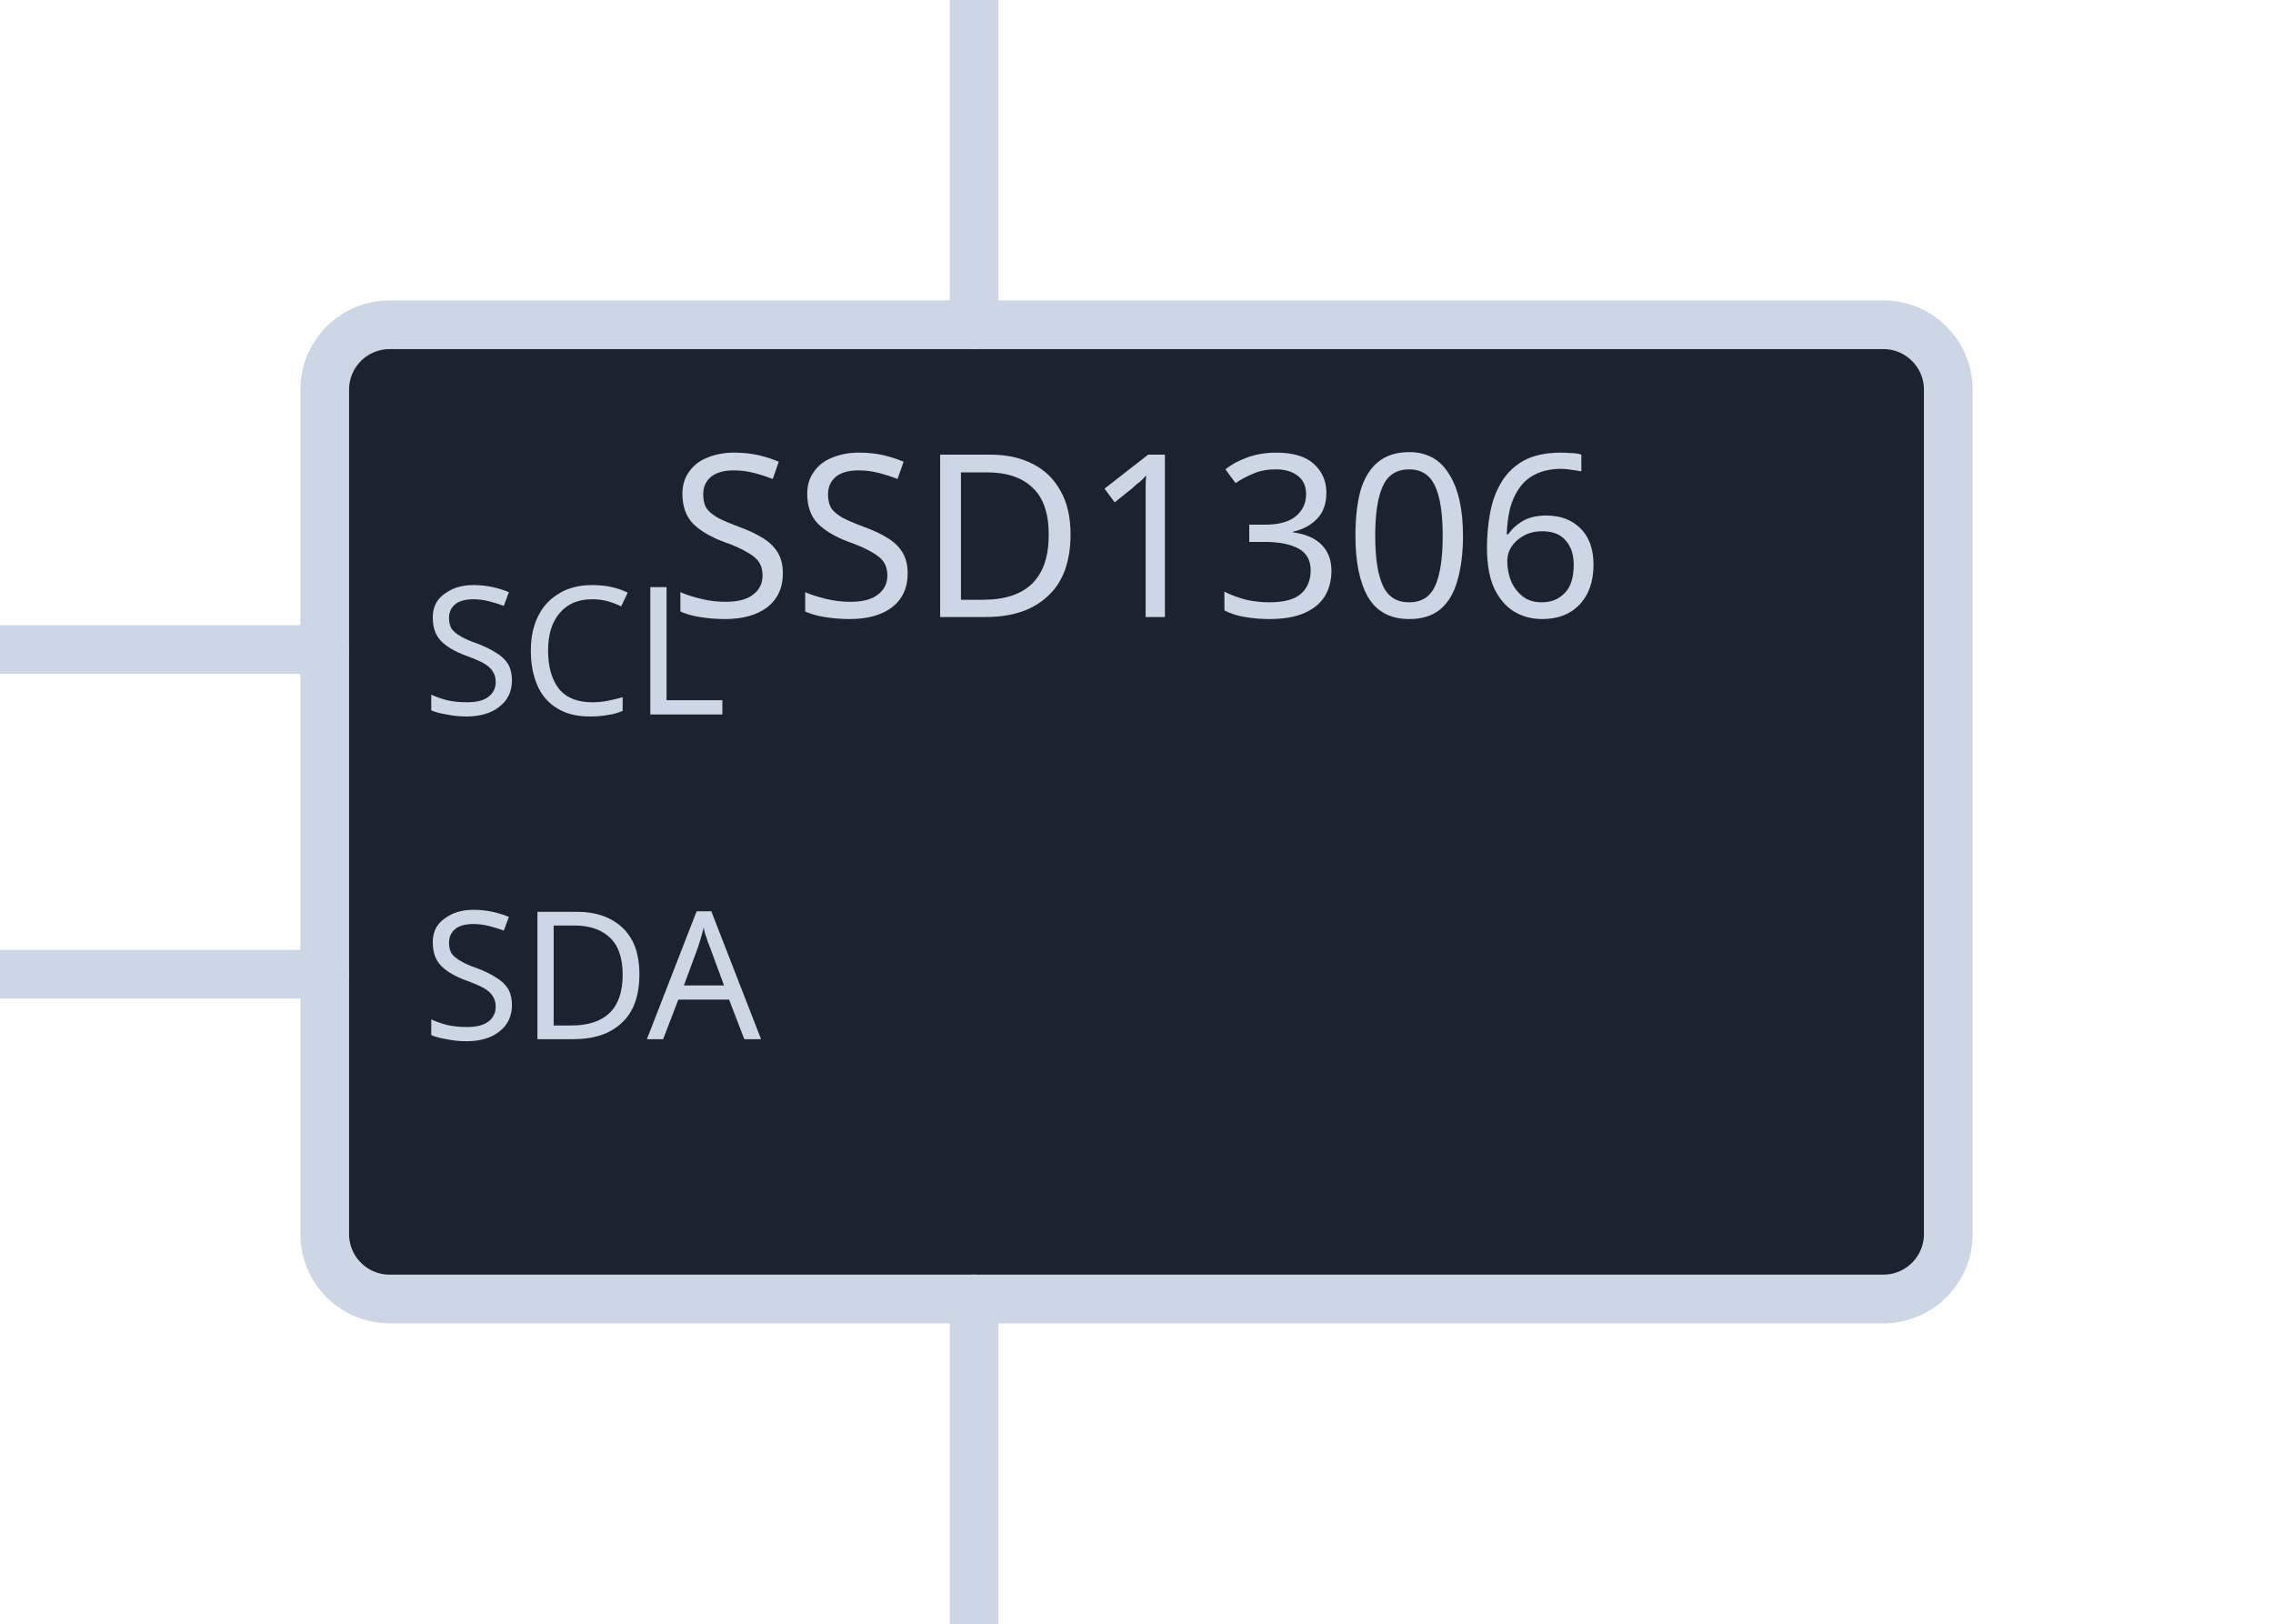
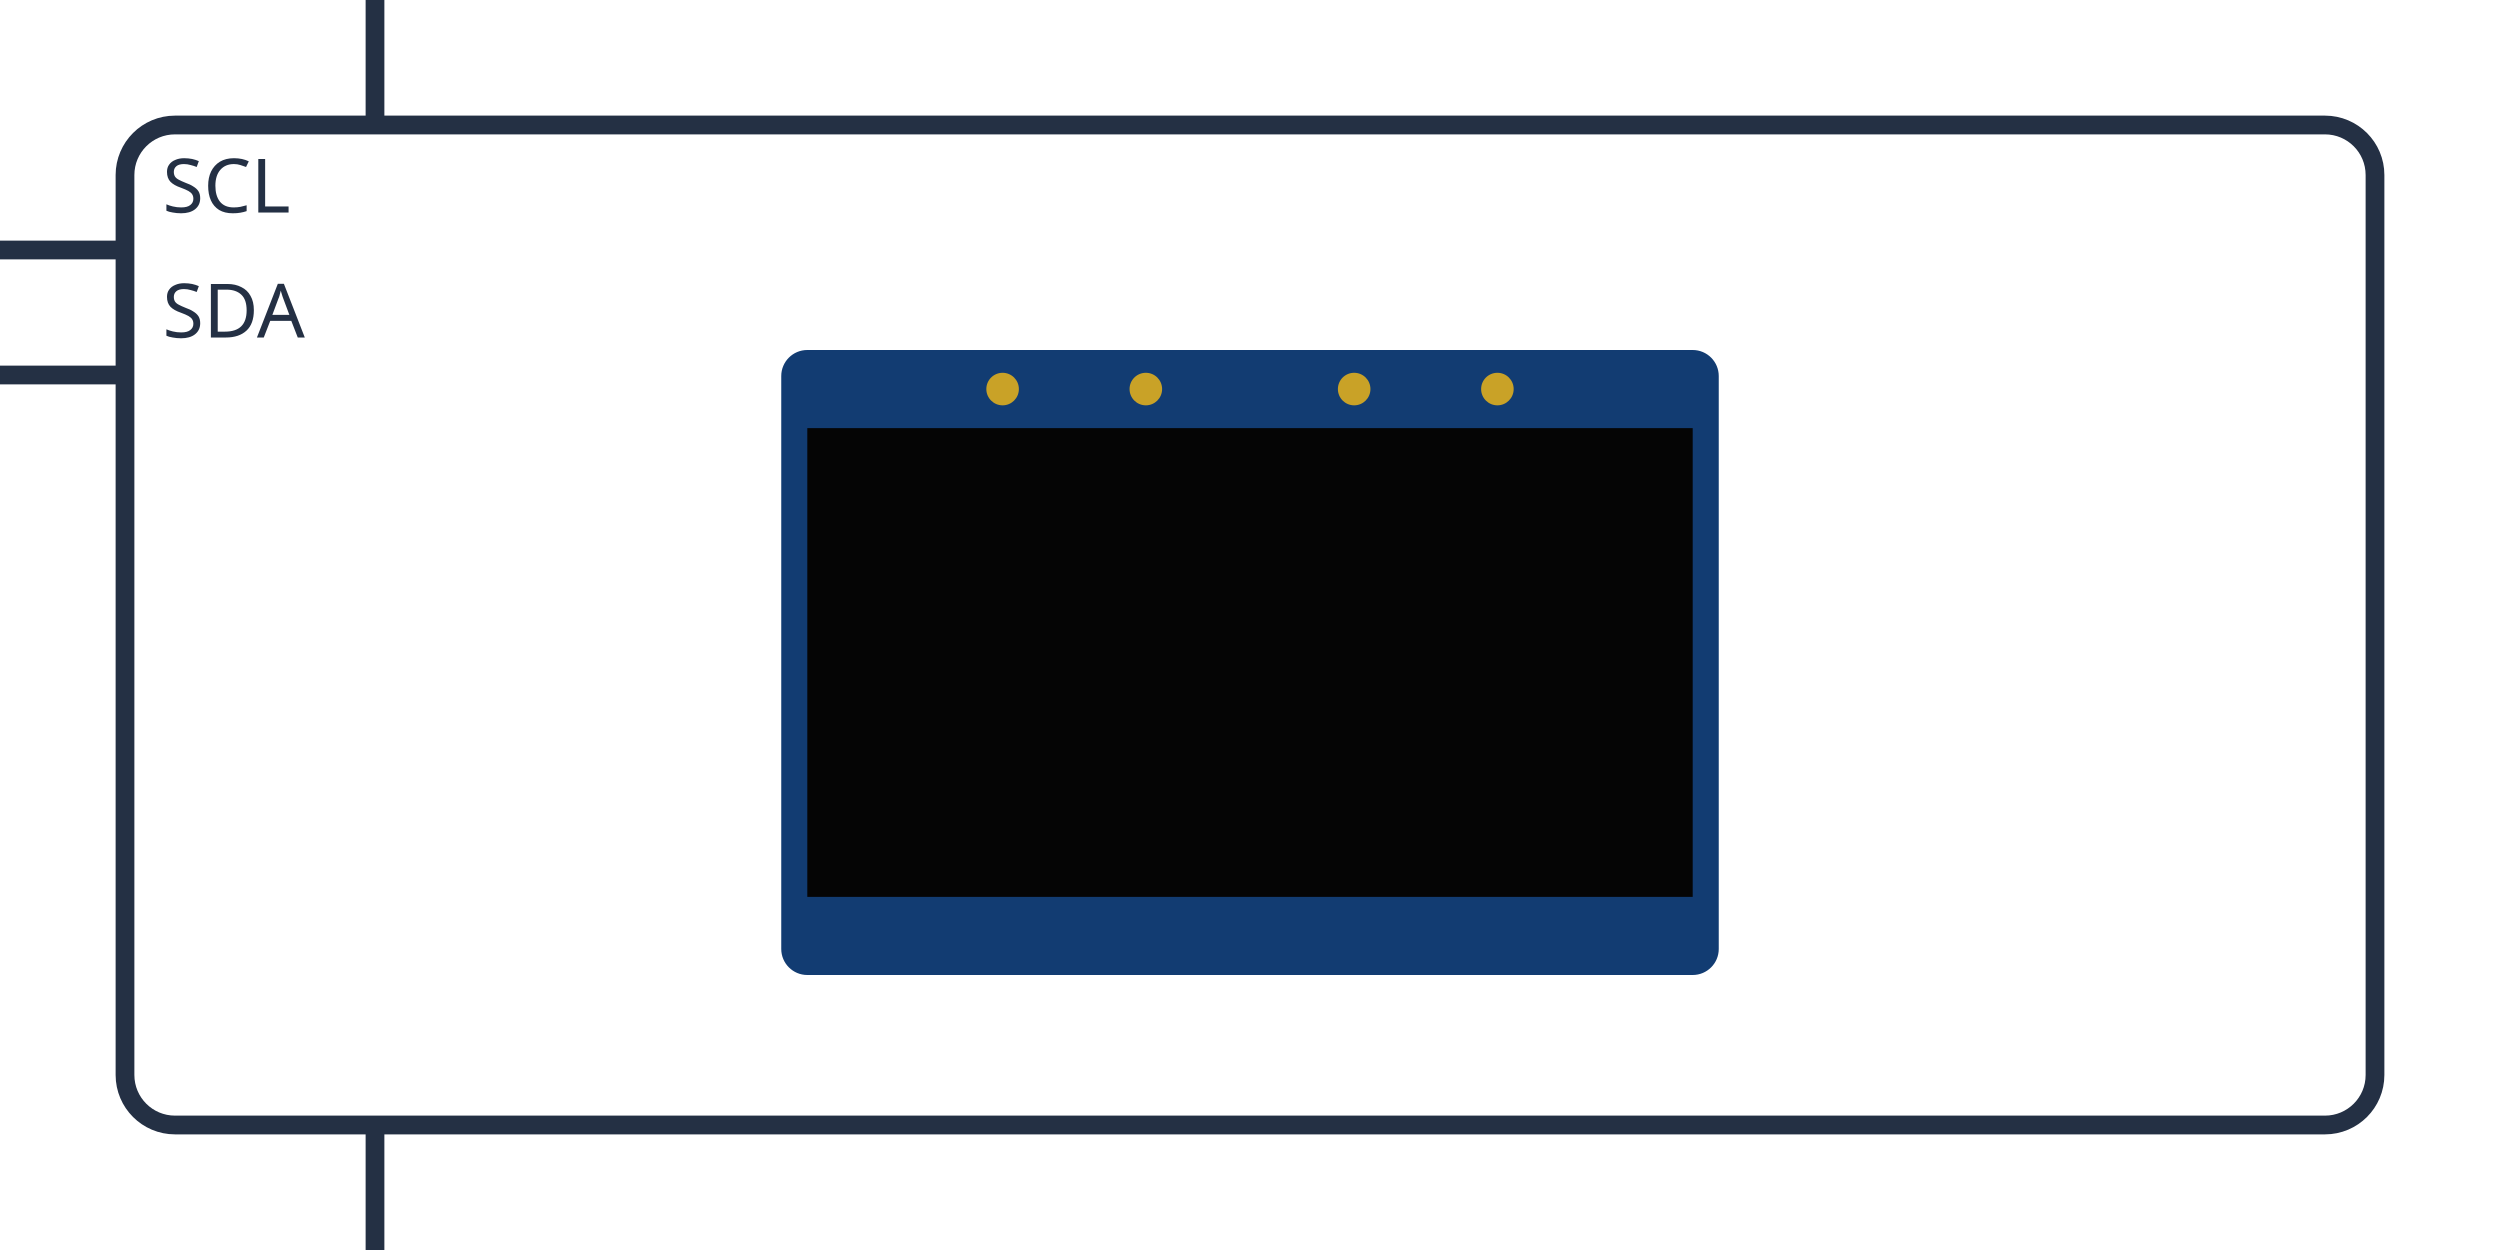
- <svg xmlns="http://www.w3.org/2000/svg" viewBox="0 0 70 50" width="70" height="50" data-grid="10">
-   <style>.s{stroke:var(--symbol-stroke,#cdd6e4);fill:none;stroke-width:1.5;stroke-linecap:round;stroke-linejoin:round}.f{stroke:var(--symbol-stroke,#cdd6e4);fill:var(--symbol-fill,#1b2230);stroke-width:1.5;stroke-linejoin:round}.k{fill:var(--symbol-stroke,#cdd6e4);stroke:none}.t{fill:var(--symbol-stroke,#cdd6e4);font-family:sans-serif;font-size:7px}.p{fill:var(--symbol-stroke,#cdd6e4);font-family:sans-serif;font-size:5.5px}</style>
-   <rect class="f" x="10" y="10" width="50" height="30" rx="2" />
-   <line class="s" id="pin-scl" x1="0" y1="20" x2="10" y2="20" />
-   <text class="p" x="13" y="22">SCL</text>
-   <line class="s" id="pin-sda" x1="0" y1="30" x2="10" y2="30" />
-   <text class="p" x="13" y="32">SDA</text>
-   <line class="s" id="pin-vcc" x1="30" y1="0" x2="30" y2="10" />
-   <line class="s" id="pin-gnd" x1="30" y1="50" x2="30" y2="40" />
-   <text class="t" x="35.0" y="19" text-anchor="middle">SSD1306</text>
+ <svg xmlns="http://www.w3.org/2000/svg" viewBox="0 0 200 100" width="200" height="100">
+   <rect x="10" y="10" width="180" height="80" rx="4" fill="var(--symbol-fill,#fff)" stroke="var(--symbol-stroke,#243044)" stroke-width="1.5" />
+   <line x1="0" y1="20" x2="10" y2="20" stroke="var(--symbol-stroke,#243044)" stroke-width="1.5" />
+   <text x="13" y="17" text-anchor="start" fill="var(--symbol-stroke,#243044)" font-family="sans-serif" font-size="6">SCL</text>
+   <line x1="0" y1="30" x2="10" y2="30" stroke="var(--symbol-stroke,#243044)" stroke-width="1.5" />
+   <text x="13" y="27" text-anchor="start" fill="var(--symbol-stroke,#243044)" font-family="sans-serif" font-size="6">SDA</text>
+   <line x1="30" y1="0" x2="30" y2="10" stroke="var(--symbol-stroke,#243044)" stroke-width="1.5" />
+   <line x1="30" y1="100" x2="30" y2="90" stroke="var(--symbol-stroke,#243044)" stroke-width="1.5" />
+   <g transform="translate(62.5 28.0) scale(0.5208333)">
+     <rect x="0" y="0" width="144" height="96" rx="4" fill="#123c72" />
+     <rect x="4" y="12" width="136" height="72" fill="#050505" />
+     <g transform="translate(8 16)">
+       <path id="pixels" d="" fill="#9fe0ff" />
+     </g>
+     <g fill="#c9a227">
+       <circle cx="34" cy="6" r="2.5" />
+       <circle cx="56" cy="6" r="2.5" />
+       <circle cx="88" cy="6" r="2.5" />
+       <circle cx="110" cy="6" r="2.5" />
+     </g>
+   </g>
</svg>
